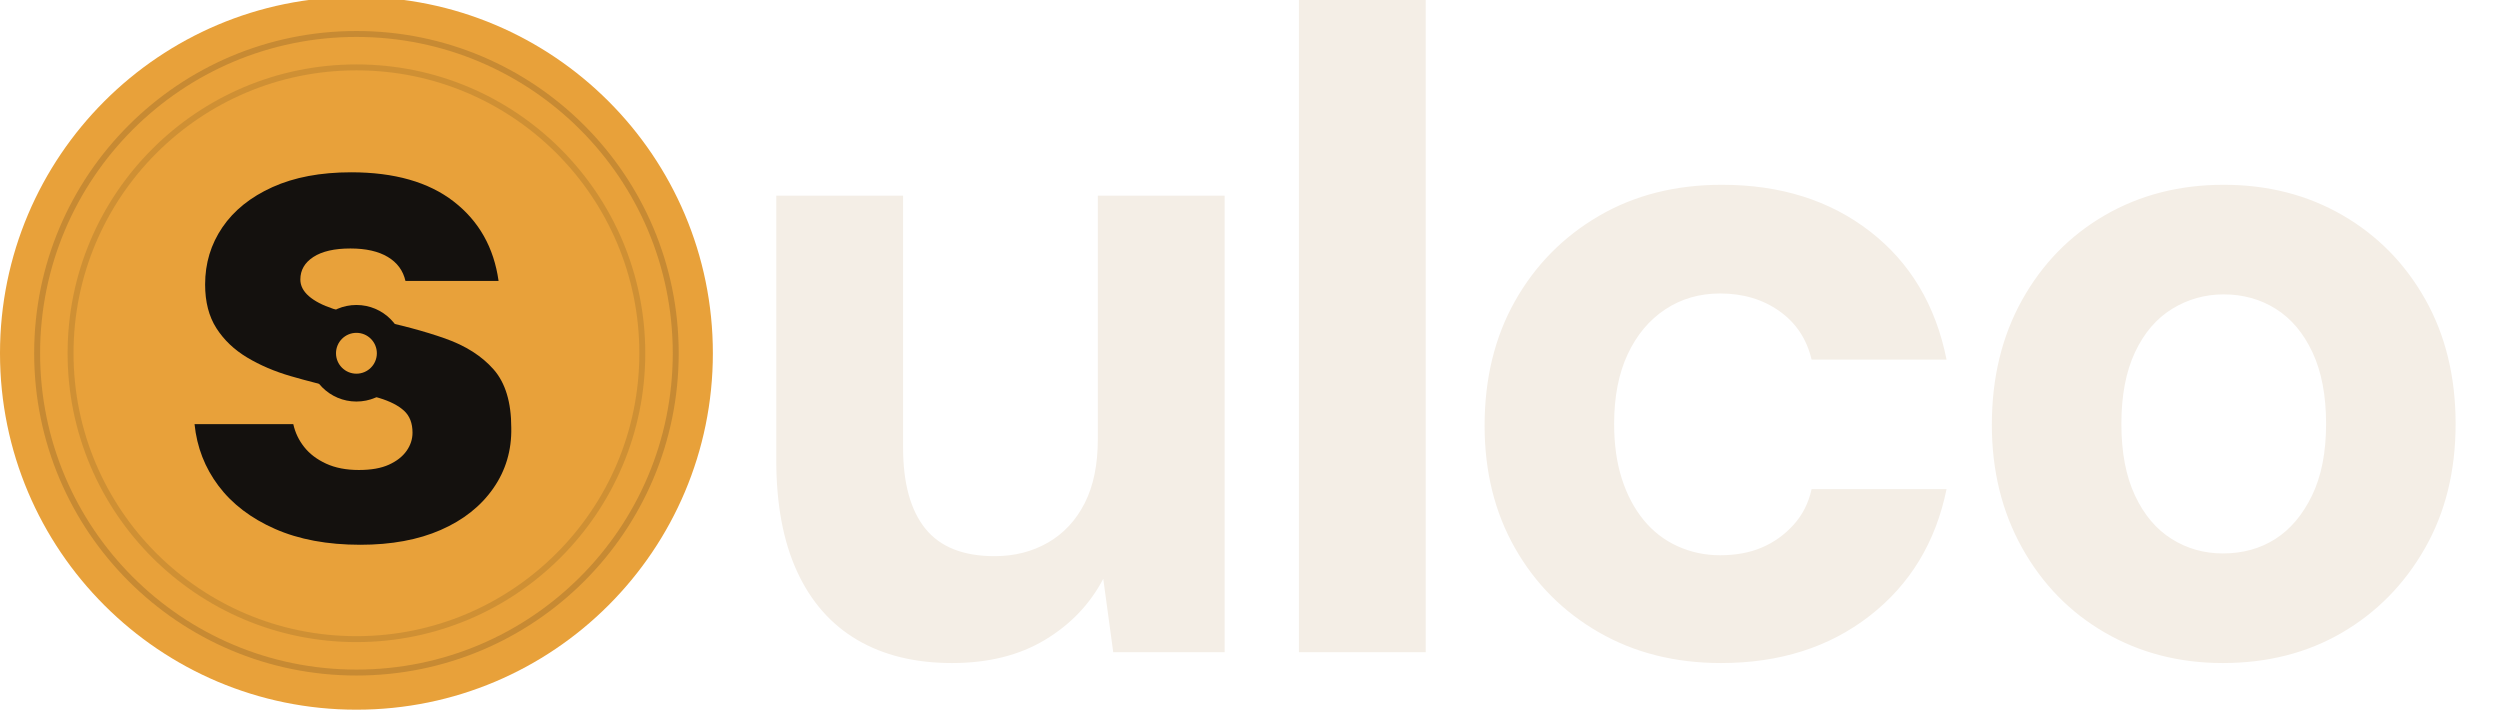
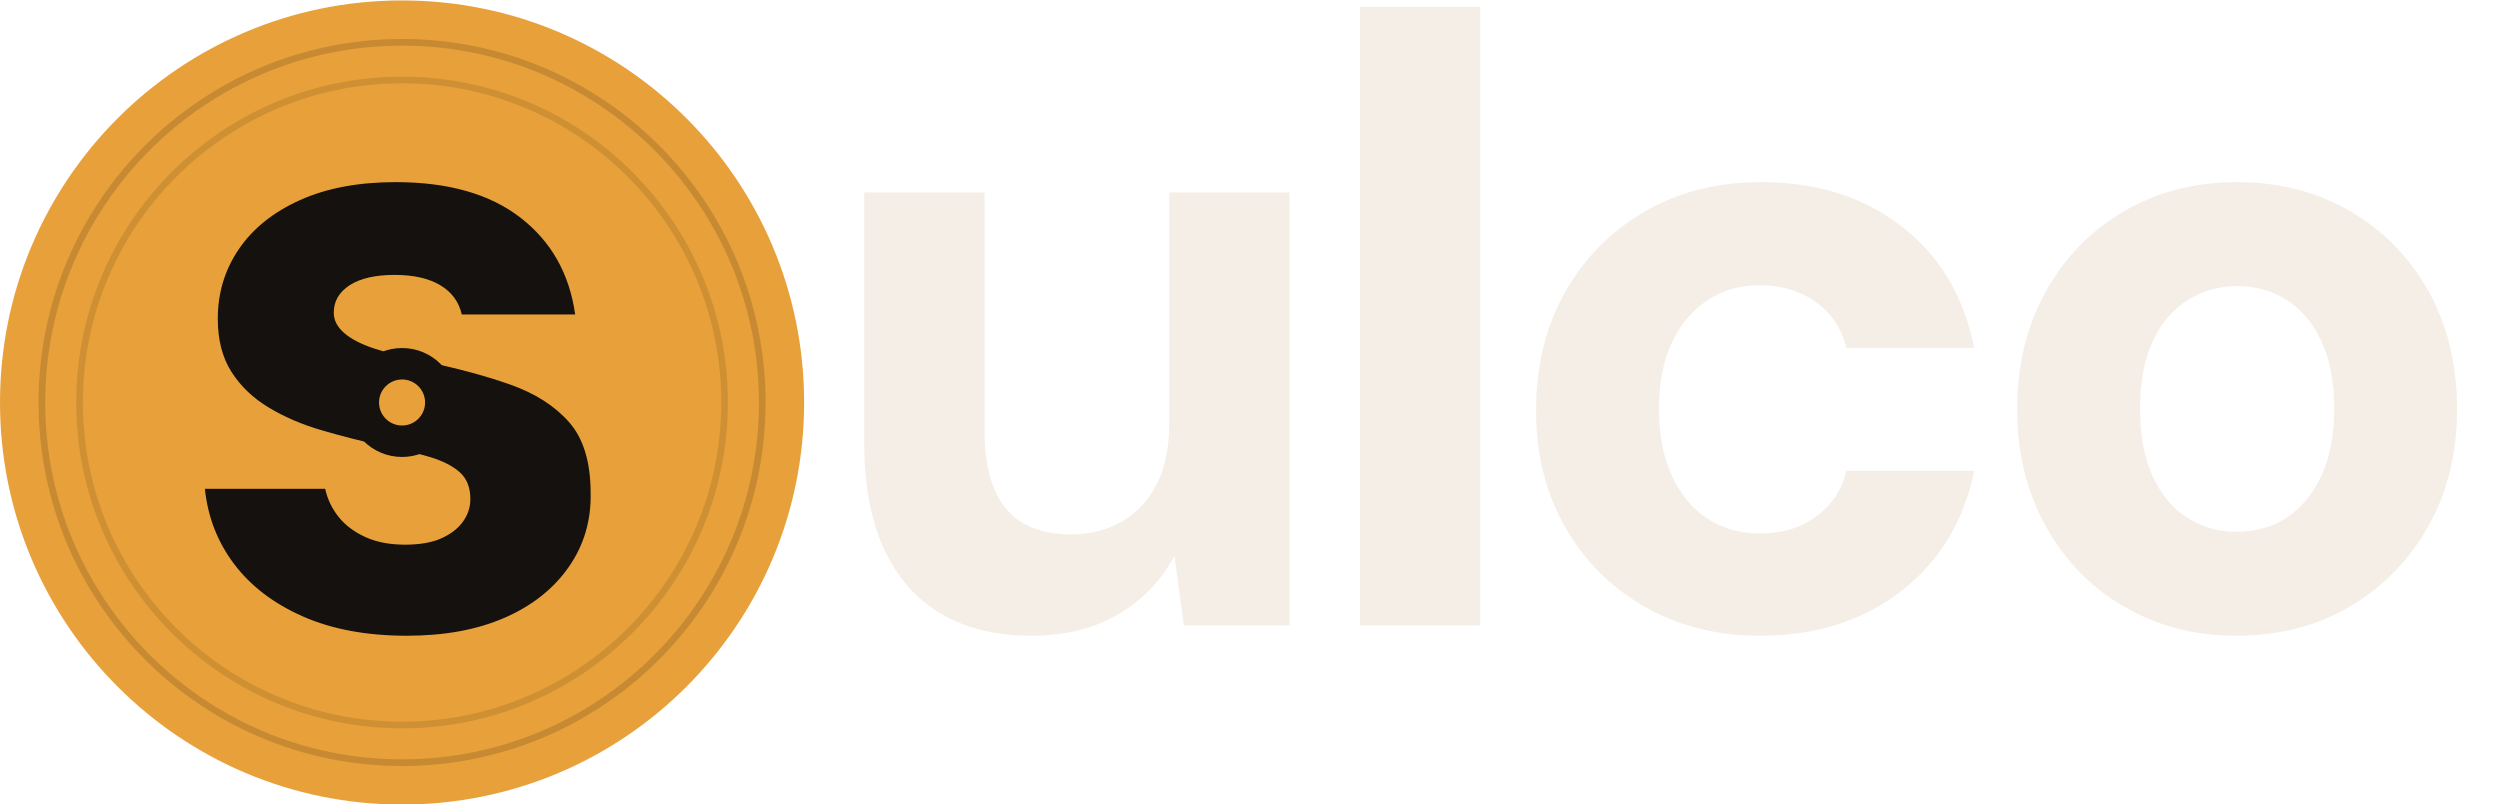
- <svg xmlns="http://www.w3.org/2000/svg" viewBox="0 0 552 157" width="552" height="157">
-   <circle cx="78.7" cy="78.0" r="78.7" fill="#E8A13A" />
-   <circle cx="78.7" cy="78.0" r="70.50" fill="none" stroke="#14110E" stroke-opacity=".16" stroke-width="1.31" />
-   <circle cx="78.7" cy="78.0" r="63.12" fill="none" stroke="#14110E" stroke-opacity=".12" stroke-width="1.31" />
-   <path d="M79.557 120.285Q68.653 120.285 60.71 116.78Q52.766 113.276 48.249 107.279Q43.732 101.282 42.953 93.65H64.759Q65.382 96.454 67.174 98.712Q68.965 100.971 72.002 102.372Q75.04 103.774 79.245 103.774Q83.295 103.774 85.865 102.606Q88.435 101.438 89.759 99.569Q91.083 97.7 91.083 95.519Q91.083 92.404 89.214 90.69Q87.345 88.977 83.762 87.887Q80.18 86.796 75.195 85.862Q69.588 84.616 64.214 83.058Q58.841 81.501 54.557 78.93Q50.274 76.36 47.782 72.466Q45.289 68.572 45.289 62.809Q45.289 55.8 49.106 50.193Q52.922 44.585 60.165 41.314Q67.407 38.043 77.532 38.043Q91.862 38.043 100.195 44.507Q108.528 50.971 110.086 62.03H89.525Q88.747 58.604 85.631 56.735Q82.516 54.865 77.376 54.865Q72.08 54.865 69.199 56.735Q66.317 58.604 66.317 61.719Q66.317 63.744 68.186 65.379Q70.055 67.015 73.56 68.183Q77.065 69.351 82.205 70.442Q91.394 72.311 98.248 74.725Q105.101 77.139 108.995 81.578Q112.889 86.018 112.889 94.429Q113.045 101.905 108.918 107.824Q104.79 113.743 97.313 117.014Q89.837 120.285 79.557 120.285Z" fill="#14110E" />
-   <circle cx="78.7" cy="78.0" r="10.66" fill="#14110E" />
-   <circle cx="78.7" cy="78.0" r="4.51" fill="#E8A13A" />
-   <path d="M210.2 146.4Q198.0 146.4 189.3 141.3Q180.6 136.2 176.0 126.2Q171.4 116.2 171.4 101.6V43.2H199.4V98.8Q199.4 110.6 204.3 116.7Q209.2 122.8 219.6 122.8Q226.2 122.8 231.4 119.8Q236.6 116.8 239.5 111.1Q242.4 105.4 242.4 97.0V43.2H270.4V144.0H245.8L243.6 127.8Q239.2 136.2 230.7 141.3Q222.2 146.4 210.2 146.4ZM286.8 144.0V0.0H314.8V144.0ZM380.0 146.4Q364.8 146.4 353.0 139.6Q341.2 132.8 334.5 121.0Q327.8 109.2 327.8 94.0Q327.8 78.4 334.5 66.5Q341.2 54.6 353.0 47.7Q364.8 40.8 380.2 40.8Q399.6 40.8 412.9 51.1Q426.2 61.4 429.8 79.4H400.0Q398.4 72.6 392.9 68.7Q387.4 64.8 379.8 64.8Q373.0 64.8 367.7 68.3Q362.4 71.8 359.4 78.2Q356.4 84.6 356.4 93.6Q356.4 100.4 358.1 105.7Q359.8 111.0 362.9 114.8Q366.0 118.6 370.4 120.6Q374.8 122.6 379.8 122.6Q385.0 122.6 389.0 120.9Q393.0 119.2 396.0 115.9Q399.0 112.6 400.0 108.0H429.8Q426.2 125.6 412.8 136.0Q399.4 146.4 380.0 146.4ZM490.8 146.4Q476.4 146.4 464.8 139.7Q453.2 133.0 446.5 121.0Q439.8 109.0 439.8 93.8Q439.8 78.2 446.5 66.2Q453.2 54.2 464.8 47.5Q476.4 40.8 491.0 40.8Q505.6 40.8 517.2 47.5Q528.8 54.2 535.5 66.1Q542.2 78.0 542.2 93.6Q542.2 109.2 535.4 121.1Q528.6 133.0 517.1 139.7Q505.6 146.4 490.8 146.4ZM490.8 122.2Q497.4 122.2 502.4 119.0Q507.4 115.8 510.5 109.4Q513.6 103.0 513.6 93.6Q513.6 84.2 510.6 77.8Q507.6 71.4 502.5 68.2Q497.4 65.0 491.0 65.0Q484.8 65.0 479.6 68.2Q474.4 71.4 471.4 77.8Q468.4 84.2 468.4 93.6Q468.4 103.0 471.4 109.4Q474.4 115.8 479.5 119.0Q484.6 122.2 490.8 122.2Z" fill="#F4EEE6" />
+ <svg xmlns="http://www.w3.org/2000/svg" viewBox="0 0 582 187" width="582" height="187">
+   <circle cx="93.6" cy="93.7" r="93.6" fill="#E8A13A" />
+   <circle cx="93.6" cy="93.7" r="83.85" fill="none" stroke="#14110E" stroke-opacity=".16" stroke-width="1.56" />
+   <circle cx="93.6" cy="93.7" r="75.08" fill="none" stroke="#14110E" stroke-opacity=".12" stroke-width="1.56" />
+   <path d="M94.7 148.0Q80.7 148.0 70.5 143.5Q60.3 139.0 54.5 131.3Q48.7 123.6 47.7 113.8H75.7Q76.5 117.4 78.8 120.3Q81.1 123.2 85.0 125.0Q88.9 126.8 94.3 126.8Q99.5 126.8 102.8 125.3Q106.1 123.8 107.8 121.4Q109.5 119.0 109.5 116.2Q109.5 112.2 107.1 110Q104.7 107.8 100.1 106.4Q95.5 105.0 89.1 103.8Q81.9 102.2 75.0 100.2Q68.1 98.2 62.6 94.9Q57.1 91.6 53.9 86.6Q50.7 81.6 50.7 74.2Q50.7 65.2 55.6 58Q60.5 50.8 69.8 46.6Q79.1 42.4 92.1 42.4Q110.5 42.4 121.2 50.7Q131.9 59 133.9 73.2H107.5Q106.5 68.8 102.5 66.4Q98.5 64 91.9 64Q85.1 64 81.4 66.4Q77.7 68.8 77.7 72.8Q77.7 75.4 80.1 77.5Q82.5 79.6 87 81.1Q91.5 82.6 98.1 84.0Q109.9 86.4 118.7 89.5Q127.5 92.6 132.5 98.3Q137.5 104.0 137.5 114.8Q137.7 124.4 132.4 132.0Q127.1 139.6 117.5 143.8Q107.9 148.0 94.7 148.0Z" fill="#14110E" />
+   <circle cx="93.6" cy="93.7" r="12.68" fill="#14110E" />
+   <circle cx="93.6" cy="93.7" r="5.36" fill="#E8A13A" />
+   <path d="M240 148.0Q227.8 148.0 219.1 142.9Q210.4 137.8 205.8 127.8Q201.2 117.8 201.2 103.2V44.8H229.2V100.4Q229.2 112.2 234.1 118.3Q239 124.4 249.4 124.4Q256.0 124.4 261.2 121.4Q266.4 118.4 269.3 112.7Q272.2 107.0 272.2 98.6V44.8H300.2V145.6H275.6L273.4 129.4Q269.0 137.8 260.5 142.9Q252 148.0 240 148.0ZM316.6 145.6V1.6H344.6V145.6ZM409.8 148.0Q394.6 148.0 382.8 141.2Q371.0 134.4 364.3 122.6Q357.6 110.8 357.6 95.6Q357.6 80 364.3 68.1Q371.0 56.2 382.8 49.3Q394.6 42.4 410.0 42.4Q429.4 42.4 442.7 52.7Q456.0 63 459.6 81H429.8Q428.2 74.2 422.7 70.3Q417.2 66.4 409.6 66.4Q402.8 66.4 397.5 69.9Q392.2 73.4 389.2 79.8Q386.2 86.2 386.2 95.2Q386.2 102.0 387.9 107.3Q389.6 112.6 392.7 116.4Q395.8 120.2 400.2 122.2Q404.6 124.2 409.6 124.2Q414.8 124.2 418.8 122.5Q422.8 120.8 425.8 117.5Q428.8 114.2 429.8 109.6H459.6Q456.0 127.2 442.6 137.6Q429.2 148.0 409.8 148.0ZM520.6 148.0Q506.2 148.0 494.6 141.3Q483.0 134.6 476.3 122.6Q469.6 110.6 469.6 95.4Q469.6 79.8 476.3 67.8Q483.0 55.8 494.6 49.1Q506.2 42.4 520.8 42.4Q535.4 42.4 547.0 49.1Q558.6 55.8 565.3 67.7Q572.0 79.6 572.0 95.2Q572.0 110.8 565.2 122.7Q558.4 134.6 546.9 141.3Q535.4 148.0 520.6 148.0ZM520.6 123.8Q527.2 123.8 532.2 120.6Q537.2 117.4 540.3 111.0Q543.4 104.6 543.4 95.2Q543.4 85.8 540.4 79.4Q537.4 73 532.3 69.8Q527.2 66.6 520.8 66.6Q514.6 66.6 509.4 69.8Q504.2 73 501.2 79.4Q498.2 85.8 498.2 95.2Q498.2 104.6 501.2 111.0Q504.2 117.4 509.3 120.6Q514.4 123.8 520.6 123.8Z" fill="#F4EEE6" />
</svg>
